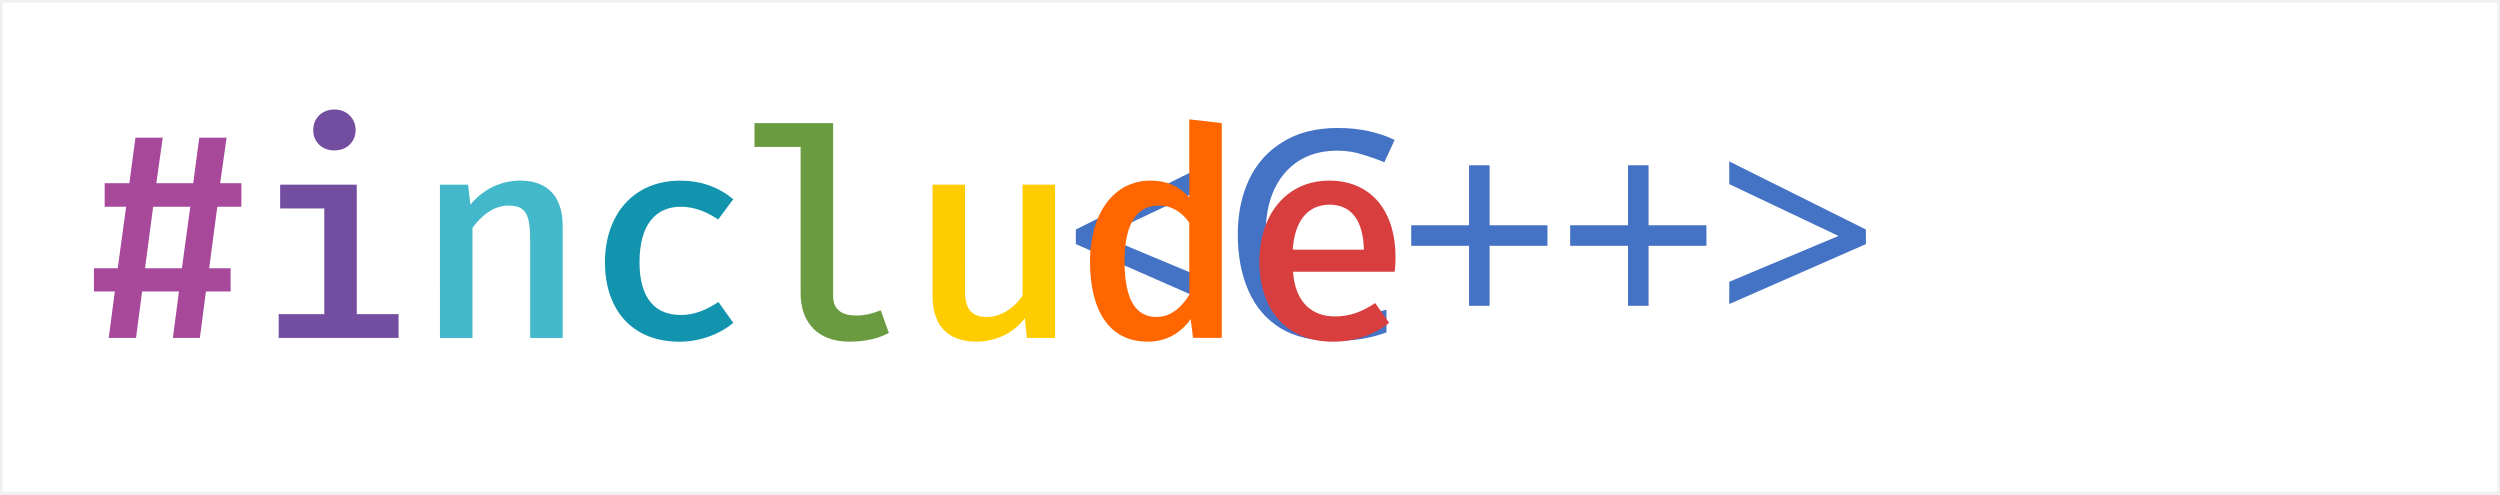
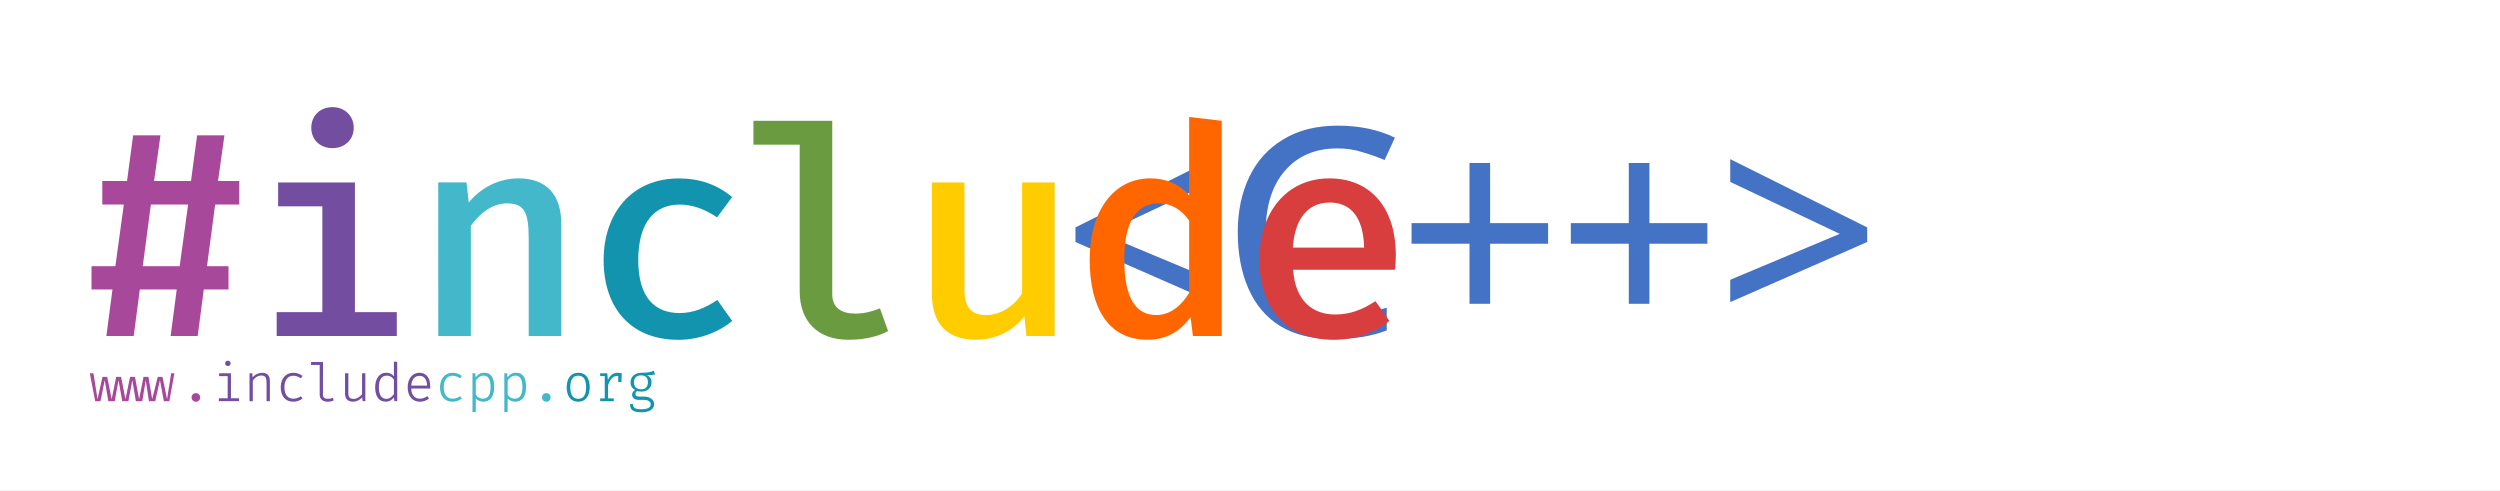
- <svg xmlns="http://www.w3.org/2000/svg" id="svg8" version="1.1" viewBox="0 0 91.168 18.029" height="18.029mm" width="91.168mm">
-   <defs id="defs2" />
-   <g transform="translate(-20.60356,-19.47764)" id="layer1">
+ <svg xmlns="http://www.w3.org/2000/svg" id="svg8" version="1.1" viewBox="0 0 90.979 17.84" height="17.84mm" width="90.979mm">
+   <defs id="defs2">
+     <pattern y="0" x="0" height="6" width="6" patternUnits="userSpaceOnUse" id="EMFhbasepattern" />
+   </defs>
+   <g transform="translate(-20.69808,-19.57216)" id="layer1">
    <g id="g117">
      <rect style="opacity:1;fill:#ffffff;fill-opacity:1;fill-rule:nonzero;stroke:none;stroke-width:0.189;stroke-linecap:square;stroke-linejoin:round;stroke-miterlimit:4;stroke-dasharray:none;stroke-opacity:1;paint-order:normal" id="rect1087" width="90.979" height="17.84" x="20.698" y="19.572" ry="0.018" />
      <text id="text899" y="31.8" x="108.707" style="font-style:normal;font-weight:normal;font-size:10.583px;line-height:125%;font-family:sans-serif;letter-spacing:0px;word-spacing:0px;fill:#4472c4;fill-opacity:1;stroke:none;stroke-width:0.265px;stroke-linecap:butt;stroke-linejoin:miter;stroke-opacity:1" xml:space="preserve">
        <tspan style="font-style:normal;font-variant:normal;font-weight:500;font-stretch:normal;font-size:10.583px;font-family:'Fira Code';-inkscape-font-specification:'Fira Code, Medium';font-variant-ligatures:no-contextual;font-variant-caps:normal;font-variant-numeric:normal;font-feature-settings:normal;text-align:end;letter-spacing:-0.257px;writing-mode:lr-tb;text-anchor:end;fill:#4472c4;fill-opacity:1;stroke-width:0.265px" y="31.8" x="108.45" id="tspan897">&lt;C++&gt;</tspan>
      </text>
      <g transform="translate(-62.73007,-1.372955)" id="g917">
        <path d="m 91.258,28.389 h 0.878 v -0.857 h -0.773 l 0.233,-1.662 h -0.995 l -0.222,1.662 h -1.344 l 0.233,-1.662 h -0.995 l -0.222,1.662 H 87.151 v 0.857 h 0.783 l -0.307,2.244 h -0.868 v 0.847 h 0.762 l -0.222,1.693 h 0.995 l 0.222,-1.693 h 1.344 l -0.222,1.693 h 0.984 l 0.222,-1.693 h 0.9 v -0.847 h -0.783 z m -2.635,2.244 0.296,-2.244 h 1.355 l -0.307,2.244 z" style="font-style:normal;font-variant:normal;font-weight:500;font-stretch:normal;font-size:medium;line-height:125%;font-family:'Fira Code';-inkscape-font-specification:'Fira Code Medium';letter-spacing:-0.265px;word-spacing:0px;fill:#a7489a;fill-opacity:1;stroke:none;stroke-width:0.265px;stroke-linecap:butt;stroke-linejoin:miter;stroke-opacity:1" id="path901" />
        <path d="m 95.529,24.844 c -0.466,0 -0.773,0.328 -0.773,0.751 0,0.423 0.307,0.741 0.773,0.741 0.455,0 0.773,-0.318 0.773,-0.741 0,-0.423 -0.318,-0.751 -0.773,-0.751 z m 0.815,2.741 h -2.794 v 0.868 h 1.609 v 3.852 h -1.662 v 0.868 h 4.371 v -0.868 h -1.524 z" style="font-style:normal;font-variant:normal;font-weight:500;font-stretch:normal;font-size:medium;line-height:125%;font-family:'Fira Code';-inkscape-font-specification:'Fira Code Medium';letter-spacing:-0.265px;word-spacing:0px;fill:#734da0;fill-opacity:1;stroke:none;stroke-width:0.265px;stroke-linecap:butt;stroke-linejoin:miter;stroke-opacity:1" id="path903" />
        <path d="m 99.378,33.173 h 1.185 v -4.011 c 0.296,-0.423 0.762,-0.815 1.312,-0.815 0.677,0 0.794,0.37 0.794,1.344 v 3.482 h 1.185 v -4.075 c 0,-1.048 -0.519,-1.662 -1.556,-1.662 -0.677,0 -1.344,0.307 -1.81,0.878 l -0.085,-0.73 h -1.027 z" style="font-style:normal;font-variant:normal;font-weight:500;font-stretch:normal;font-size:medium;line-height:125%;font-family:'Fira Code';-inkscape-font-specification:'Fira Code Medium';letter-spacing:-0.265px;word-spacing:0px;fill:#43b8ca;fill-opacity:1;stroke:none;stroke-width:0.265px;stroke-linecap:butt;stroke-linejoin:miter;stroke-opacity:1" id="path905" />
        <path d="m 108.158,32.337 c -0.868,0 -1.503,-0.529 -1.503,-1.926 0,-1.397 0.614,-2.021 1.503,-2.021 0.476,0 0.931,0.169 1.365,0.466 l 0.55,-0.741 c -0.54,-0.445 -1.175,-0.677 -1.937,-0.677 -1.725,0 -2.741,1.27 -2.741,2.974 0,1.746 0.995,2.9 2.72,2.9 0.741,0 1.471,-0.275 1.958,-0.688 l -0.54,-0.762 c -0.413,0.275 -0.857,0.476 -1.376,0.476 z" style="font-style:normal;font-weight:normal;font-size:medium;line-height:125%;font-family:sans-serif;letter-spacing:-0.545px;word-spacing:0px;fill:#1294ae;fill-opacity:1;stroke:none;stroke-width:0.265px;stroke-linecap:butt;stroke-linejoin:miter;stroke-opacity:1" id="path907" />
        <path d="m 113.715,25.341 h -2.868 v 0.868 h 1.683 v 5.334 c 0,1.101 0.656,1.767 1.778,1.767 0.624,0 1.111,-0.138 1.439,-0.318 l -0.296,-0.826 c -0.286,0.116 -0.572,0.191 -0.889,0.191 -0.497,0 -0.847,-0.191 -0.847,-0.709 z" style="font-style:normal;font-variant:normal;font-weight:500;font-stretch:normal;font-size:medium;line-height:125%;font-family:'Fira Code';-inkscape-font-specification:'Fira Code Medium';letter-spacing:-0.265px;word-spacing:0px;fill:#6a9b40;fill-opacity:1;stroke:none;stroke-width:0.265px;stroke-linecap:butt;stroke-linejoin:miter;stroke-opacity:1" id="path909" />
        <path d="m 118.526,27.585 h -1.185 v 4.053 c 0,1.048 0.519,1.672 1.609,1.672 0.656,0 1.344,-0.296 1.757,-0.857 l 0.074,0.72 h 1.027 v -5.588 h -1.185 v 4.043 c -0.275,0.434 -0.783,0.783 -1.302,0.783 -0.529,0 -0.794,-0.265 -0.794,-0.921 z" style="font-style:normal;font-variant:normal;font-weight:500;font-stretch:normal;font-size:medium;line-height:125%;font-family:'Fira Code';-inkscape-font-specification:'Fira Code Medium';letter-spacing:-0.265px;word-spacing:0px;fill:#ffcc00;fill-opacity:1;stroke:none;stroke-width:0.265px;stroke-linecap:butt;stroke-linejoin:miter;stroke-opacity:1" id="path911" />
        <path d="m 126.703,25.203 v 2.847 c -0.36,-0.402 -0.826,-0.614 -1.408,-0.614 -1.376,0 -2.212,1.238 -2.212,2.942 0,1.757 0.667,2.932 2.106,2.932 0.656,0 1.196,-0.296 1.566,-0.826 l 0.085,0.688 h 1.048 v -7.832 z m -1.101,3.143 c 0.455,0 0.826,0.233 1.101,0.624 v 2.635 c -0.275,0.445 -0.667,0.804 -1.196,0.804 -0.741,0 -1.164,-0.603 -1.164,-2.032 0,-1.397 0.466,-2.032 1.259,-2.032 z" style="font-style:normal;font-variant:normal;font-weight:500;font-stretch:normal;font-size:medium;line-height:125%;font-family:'Fira Code';-inkscape-font-specification:'Fira Code Medium';letter-spacing:-0.265px;word-spacing:0px;fill:#ff6600;fill-opacity:1;stroke:none;stroke-width:0.265px;stroke-linecap:butt;stroke-linejoin:miter;stroke-opacity:1" id="path913" />
        <path d="m 130.488,30.76 h 3.704 c 0.021,-0.138 0.032,-0.339 0.032,-0.529 0,-1.736 -0.931,-2.794 -2.413,-2.794 -1.587,0 -2.551,1.27 -2.551,2.942 0,1.746 0.953,2.932 2.699,2.932 0.783,0 1.513,-0.265 2.032,-0.688 l -0.508,-0.72 c -0.476,0.318 -0.931,0.487 -1.471,0.487 -0.804,0 -1.45,-0.487 -1.524,-1.63 z m 1.333,-2.445 c 0.794,0 1.228,0.582 1.249,1.64 h -2.593 c 0.074,-1.122 0.603,-1.64 1.344,-1.64 z" style="font-style:normal;font-variant:normal;font-weight:500;font-stretch:normal;font-size:medium;line-height:125%;font-family:'Fira Code';-inkscape-font-specification:'Fira Code Medium';letter-spacing:-0.265px;word-spacing:0px;fill:#d83e3e;fill-opacity:1;stroke:none;stroke-width:0.265px;stroke-linecap:butt;stroke-linejoin:miter;stroke-opacity:1" id="path915" />
      </g>
    </g>
+     <g aria-label="www.includecpp.org" style="font-style:normal;font-variant:normal;font-weight:300;font-stretch:normal;font-size:1.706px;line-height:125%;font-family:'Fira Code';-inkscape-font-specification:'Fira Code Light';text-align:start;letter-spacing:0px;word-spacing:0px;text-anchor:start;fill:#ffffff;fill-opacity:1;stroke:none;stroke-width:0.059px;stroke-linecap:butt;stroke-linejoin:miter;stroke-opacity:1" id="text830" transform="matrix(1.133327,0,0,1.133327,-57.86345,14.629)">
+       <path d="m 74.815,16.348 -0.131,0.831 -0.147,-0.717 h -0.152 l -0.179,0.717 -0.121,-0.717 H 73.928 l -0.142,0.717 -0.133,-0.717 h -0.157 l -0.147,0.717 -0.142,-0.717 h -0.157 l -0.145,0.717 -0.143,-0.717 h -0.152 l -0.159,0.717 -0.131,-0.831 h -0.116 l 0.172,0.896 h 0.171 l 0.135,-0.674 0.116,0.674 h 0.206 l 0.121,-0.674 0.119,0.674 h 0.198 l 0.126,-0.674 0.114,0.674 h 0.206 l 0.111,-0.674 0.104,0.674 h 0.2 l 0.152,-0.674 0.125,0.674 h 0.177 l 0.162,-0.896 z" style="font-style:normal;font-variant:normal;font-weight:300;font-stretch:normal;font-size:1.706px;font-family:'Fira Code';-inkscape-font-specification:'Fira Code Light';text-align:end;text-anchor:end;fill:#a7489a;fill-opacity:1;stroke-width:0.059px" id="path832" />
+       <path d="m 75.471,17.121 c 0,0.08 0.058,0.14 0.138,0.14 0.08,0 0.138,-0.06 0.138,-0.14 0,-0.077 -0.058,-0.136 -0.138,-0.136 -0.08,0 -0.138,0.06 -0.138,0.136 z" style="font-style:normal;font-variant:normal;font-weight:300;font-stretch:normal;font-size:1.706px;font-family:'Fira Code';-inkscape-font-specification:'Fira Code Light';text-align:end;text-anchor:end;fill:#a7489a;fill-opacity:1;stroke-width:0.059px" id="path834" />
+       <path d="m 76.634,15.944 c -0.051,0 -0.085,0.036 -0.085,0.084 0,0.051 0.034,0.087 0.085,0.087 0.055,0 0.09,-0.036 0.09,-0.087 0,-0.048 -0.036,-0.084 -0.09,-0.084 z m 0.101,0.404 h -0.38 v 0.092 h 0.275 v 0.711 h -0.283 v 0.092 h 0.648 v -0.092 h -0.259 z" style="font-style:normal;font-variant:normal;font-weight:300;font-stretch:normal;font-size:1.706px;font-family:'Fira Code';-inkscape-font-specification:'Fira Code Light';text-align:end;text-anchor:end;fill:#734da0;fill-opacity:1;stroke-width:0.059px" id="path836" />
+       <path d="m 77.331,17.244 h 0.106 v -0.66 c 0.046,-0.072 0.148,-0.164 0.268,-0.164 0.157,0 0.174,0.085 0.174,0.29 v 0.534 h 0.106 v -0.648 c 0,-0.165 -0.072,-0.264 -0.254,-0.264 -0.101,0 -0.23,0.055 -0.3,0.148 l -0.01,-0.131 h -0.089 z" style="font-style:normal;font-variant:normal;font-weight:300;font-stretch:normal;font-size:1.706px;font-family:'Fira Code';-inkscape-font-specification:'Fira Code Light';text-align:end;text-anchor:end;fill:#734da0;fill-opacity:1;stroke-width:0.059px" id="path838" />
+       <path d="m 78.739,17.164 c -0.167,0 -0.287,-0.113 -0.287,-0.365 0,-0.247 0.119,-0.372 0.285,-0.372 0.082,0 0.159,0.027 0.241,0.082 l 0.056,-0.075 c -0.084,-0.067 -0.183,-0.102 -0.292,-0.102 -0.261,0 -0.408,0.203 -0.408,0.467 0,0.281 0.147,0.462 0.408,0.462 0.096,0 0.217,-0.039 0.293,-0.106 l -0.055,-0.07 c -0.067,0.046 -0.147,0.078 -0.242,0.078 z" style="font-style:normal;font-variant:normal;font-weight:300;font-stretch:normal;font-size:1.706px;font-family:'Fira Code';-inkscape-font-specification:'Fira Code Light';text-align:end;text-anchor:end;fill:#734da0;fill-opacity:1;stroke-width:0.059px" id="path840" />
+       <path d="m 79.691,15.985 h -0.384 v 0.094 H 79.585 v 0.962 c 0,0.14 0.111,0.22 0.252,0.22 0.085,0 0.155,-0.02 0.2,-0.043 l -0.031,-0.082 c -0.053,0.02 -0.102,0.032 -0.157,0.032 -0.092,0 -0.159,-0.034 -0.159,-0.128 z" style="font-style:normal;font-variant:normal;font-weight:300;font-stretch:normal;font-size:1.706px;font-family:'Fira Code';-inkscape-font-specification:'Fira Code Light';text-align:end;text-anchor:end;fill:#734da0;fill-opacity:1;stroke-width:0.059px" id="path842" />
+       <path d="m 80.505,16.348 h -0.106 v 0.653 c 0,0.164 0.087,0.259 0.259,0.259 0.104,0 0.217,-0.051 0.292,-0.143 l 0.012,0.126 h 0.089 v -0.896 h -0.106 v 0.667 c -0.053,0.082 -0.159,0.157 -0.271,0.157 -0.118,0 -0.169,-0.056 -0.169,-0.183 z" style="font-style:normal;font-variant:normal;font-weight:300;font-stretch:normal;font-size:1.706px;font-family:'Fira Code';-inkscape-font-specification:'Fira Code Light';text-align:end;text-anchor:end;fill:#734da0;fill-opacity:1;stroke-width:0.059px" id="path844" />
+       <path d="m 81.968,15.971 v 0.474 c -0.063,-0.075 -0.142,-0.114 -0.252,-0.114 -0.22,0 -0.35,0.2 -0.35,0.467 0,0.275 0.107,0.462 0.346,0.462 0.092,0 0.184,-0.039 0.256,-0.14 l 0.014,0.123 h 0.092 v -1.259 z m -0.225,0.452 c 0.092,0 0.172,0.048 0.225,0.128 v 0.464 c -0.053,0.078 -0.13,0.154 -0.244,0.154 -0.159,0 -0.239,-0.135 -0.239,-0.372 0,-0.247 0.092,-0.374 0.258,-0.374 z" style="font-style:normal;font-variant:normal;font-weight:300;font-stretch:normal;font-size:1.706px;font-family:'Fira Code';-inkscape-font-specification:'Fira Code Light';text-align:end;text-anchor:end;fill:#734da0;fill-opacity:1;stroke-width:0.059px" id="path846" />
+       <path d="m 82.524,16.838 h 0.609 c 0,-0.017 0.002,-0.041 0.002,-0.072 0,-0.268 -0.13,-0.435 -0.348,-0.435 -0.225,0 -0.377,0.193 -0.377,0.466 0,0.278 0.147,0.464 0.394,0.464 0.099,0 0.21,-0.038 0.292,-0.101 l -0.055,-0.078 c -0.082,0.055 -0.148,0.082 -0.242,0.082 -0.145,0 -0.271,-0.101 -0.275,-0.326 z m 0.266,-0.408 c 0.142,0 0.239,0.102 0.244,0.314 h -0.508 c 0.012,-0.212 0.119,-0.314 0.264,-0.314 z" style="font-style:normal;font-variant:normal;font-weight:300;font-stretch:normal;font-size:1.706px;font-family:'Fira Code';-inkscape-font-specification:'Fira Code Light';text-align:end;text-anchor:end;fill:#734da0;fill-opacity:1;stroke-width:0.059px" id="path848" />
+       <path d="m 83.854,17.164 c -0.167,0 -0.287,-0.113 -0.287,-0.365 0,-0.247 0.119,-0.372 0.285,-0.372 0.082,0 0.159,0.027 0.241,0.082 l 0.056,-0.075 c -0.084,-0.067 -0.183,-0.102 -0.292,-0.102 -0.261,0 -0.408,0.203 -0.408,0.467 0,0.281 0.147,0.462 0.408,0.462 0.096,0 0.217,-0.039 0.293,-0.106 l -0.055,-0.07 c -0.067,0.046 -0.147,0.078 -0.242,0.078 z" style="font-style:normal;font-variant:normal;font-weight:300;font-stretch:normal;font-size:1.706px;font-family:'Fira Code';-inkscape-font-specification:'Fira Code Light';text-align:end;text-anchor:end;fill:#43b8ca;fill-opacity:1;stroke-width:0.059px" id="path850" />
+       <path d="m 84.865,16.331 c -0.116,0 -0.21,0.058 -0.273,0.148 l -0.012,-0.131 h -0.089 v 1.252 l 0.106,-0.014 v -0.432 c 0.063,0.07 0.143,0.106 0.246,0.106 0.237,0 0.345,-0.194 0.345,-0.466 0,-0.278 -0.084,-0.464 -0.322,-0.464 z m -0.02,0.092 c 0.159,0 0.227,0.133 0.227,0.37 0,0.251 -0.082,0.37 -0.246,0.37 -0.094,0 -0.177,-0.048 -0.229,-0.121 V 16.578 c 0.053,-0.075 0.138,-0.155 0.247,-0.155 z" style="font-style:normal;font-variant:normal;font-weight:300;font-stretch:normal;font-size:1.706px;font-family:'Fira Code';-inkscape-font-specification:'Fira Code Light';text-align:end;text-anchor:end;fill:#43b8ca;fill-opacity:1;stroke-width:0.059px" id="path852" />
+       <path d="m 85.888,16.331 c -0.116,0 -0.21,0.058 -0.273,0.148 l -0.012,-0.131 h -0.089 v 1.252 l 0.106,-0.014 v -0.432 c 0.063,0.07 0.143,0.106 0.246,0.106 0.237,0 0.345,-0.194 0.345,-0.466 0,-0.278 -0.084,-0.464 -0.322,-0.464 z m -0.02,0.092 c 0.159,0 0.227,0.133 0.227,0.37 0,0.251 -0.082,0.37 -0.246,0.37 -0.094,0 -0.177,-0.048 -0.229,-0.121 V 16.578 c 0.053,-0.075 0.138,-0.155 0.247,-0.155 z" style="font-style:normal;font-variant:normal;font-weight:300;font-stretch:normal;font-size:1.706px;font-family:'Fira Code';-inkscape-font-specification:'Fira Code Light';text-align:end;text-anchor:end;fill:#43b8ca;fill-opacity:1;stroke-width:0.059px" id="path854" />
+       <path d="m 86.723,17.121 c 0,0.08 0.058,0.14 0.138,0.14 0.08,0 0.138,-0.06 0.138,-0.14 0,-0.077 -0.058,-0.136 -0.138,-0.136 -0.08,0 -0.138,0.06 -0.138,0.136 z" style="font-style:normal;font-variant:normal;font-weight:300;font-stretch:normal;font-size:1.706px;font-family:'Fira Code';-inkscape-font-specification:'Fira Code Light';text-align:end;text-anchor:end;fill:#43b8ca;fill-opacity:1;stroke-width:0.059px" id="path856" />
+       <path d="m 87.888,16.331 c -0.246,0 -0.372,0.193 -0.372,0.466 0,0.276 0.125,0.464 0.37,0.464 0.244,0 0.37,-0.198 0.37,-0.466 0,-0.281 -0.123,-0.464 -0.368,-0.464 z m 0,0.094 c 0.167,0 0.252,0.119 0.252,0.37 0,0.251 -0.085,0.372 -0.254,0.372 -0.169,0 -0.254,-0.121 -0.254,-0.37 0,-0.252 0.089,-0.372 0.256,-0.372 z" style="font-style:normal;font-variant:normal;font-weight:300;font-stretch:normal;font-size:1.706px;font-family:'Fira Code';-inkscape-font-specification:'Fira Code Light';text-align:end;text-anchor:end;fill:#1294ae;fill-opacity:1;stroke-width:0.059px" id="path858" />
+       <path d="m 89.165,16.331 c -0.167,0 -0.256,0.087 -0.326,0.232 l -0.02,-0.215 H 88.591 v 0.089 h 0.147 v 0.718 H 88.591 v 0.089 h 0.437 v -0.089 H 88.844 V 16.739 c 0.063,-0.212 0.164,-0.307 0.307,-0.307 h 0.022 l -0.002,0.022 v 0.176 h 0.102 l 0.012,-0.281 c -0.041,-0.01 -0.075,-0.017 -0.121,-0.017 z" style="font-style:normal;font-variant:normal;font-weight:300;font-stretch:normal;font-size:1.706px;font-family:'Fira Code';-inkscape-font-specification:'Fira Code Light';text-align:end;text-anchor:end;fill:#1294ae;fill-opacity:1;stroke-width:0.059px" id="path860" />
+       <path d="m 90.315,16.268 c -0.104,0.039 -0.172,0.061 -0.404,0.063 -0.206,0 -0.345,0.131 -0.345,0.307 0,0.114 0.048,0.193 0.147,0.244 -0.065,0.043 -0.097,0.099 -0.097,0.152 0,0.089 0.067,0.167 0.21,0.167 h 0.165 c 0.123,0 0.223,0.046 0.223,0.14 0,0.109 -0.102,0.162 -0.307,0.162 -0.21,0 -0.261,-0.055 -0.261,-0.167 h -0.097 c 0,0.184 0.094,0.264 0.362,0.264 0.259,0 0.413,-0.092 0.413,-0.266 0,-0.135 -0.138,-0.237 -0.31,-0.237 h -0.165 c -0.094,0 -0.126,-0.036 -0.126,-0.082 0,-0.038 0.024,-0.075 0.051,-0.099 0.041,0.015 0.077,0.02 0.143,0.02 0.206,0 0.324,-0.128 0.324,-0.305 0,-0.099 -0.048,-0.177 -0.15,-0.225 0.097,0 0.183,0 0.263,-0.022 z m -0.408,0.147 c 0.145,0 0.217,0.078 0.217,0.223 0,0.14 -0.073,0.225 -0.212,0.225 -0.165,0 -0.237,-0.096 -0.237,-0.225 0,-0.128 0.07,-0.223 0.232,-0.223 z" style="font-style:normal;font-variant:normal;font-weight:300;font-stretch:normal;font-size:1.706px;font-family:'Fira Code';-inkscape-font-specification:'Fira Code Light';text-align:end;text-anchor:end;fill:#1294ae;fill-opacity:1;stroke-width:0.059px" id="path862" />
+     </g>
  </g>
</svg>
